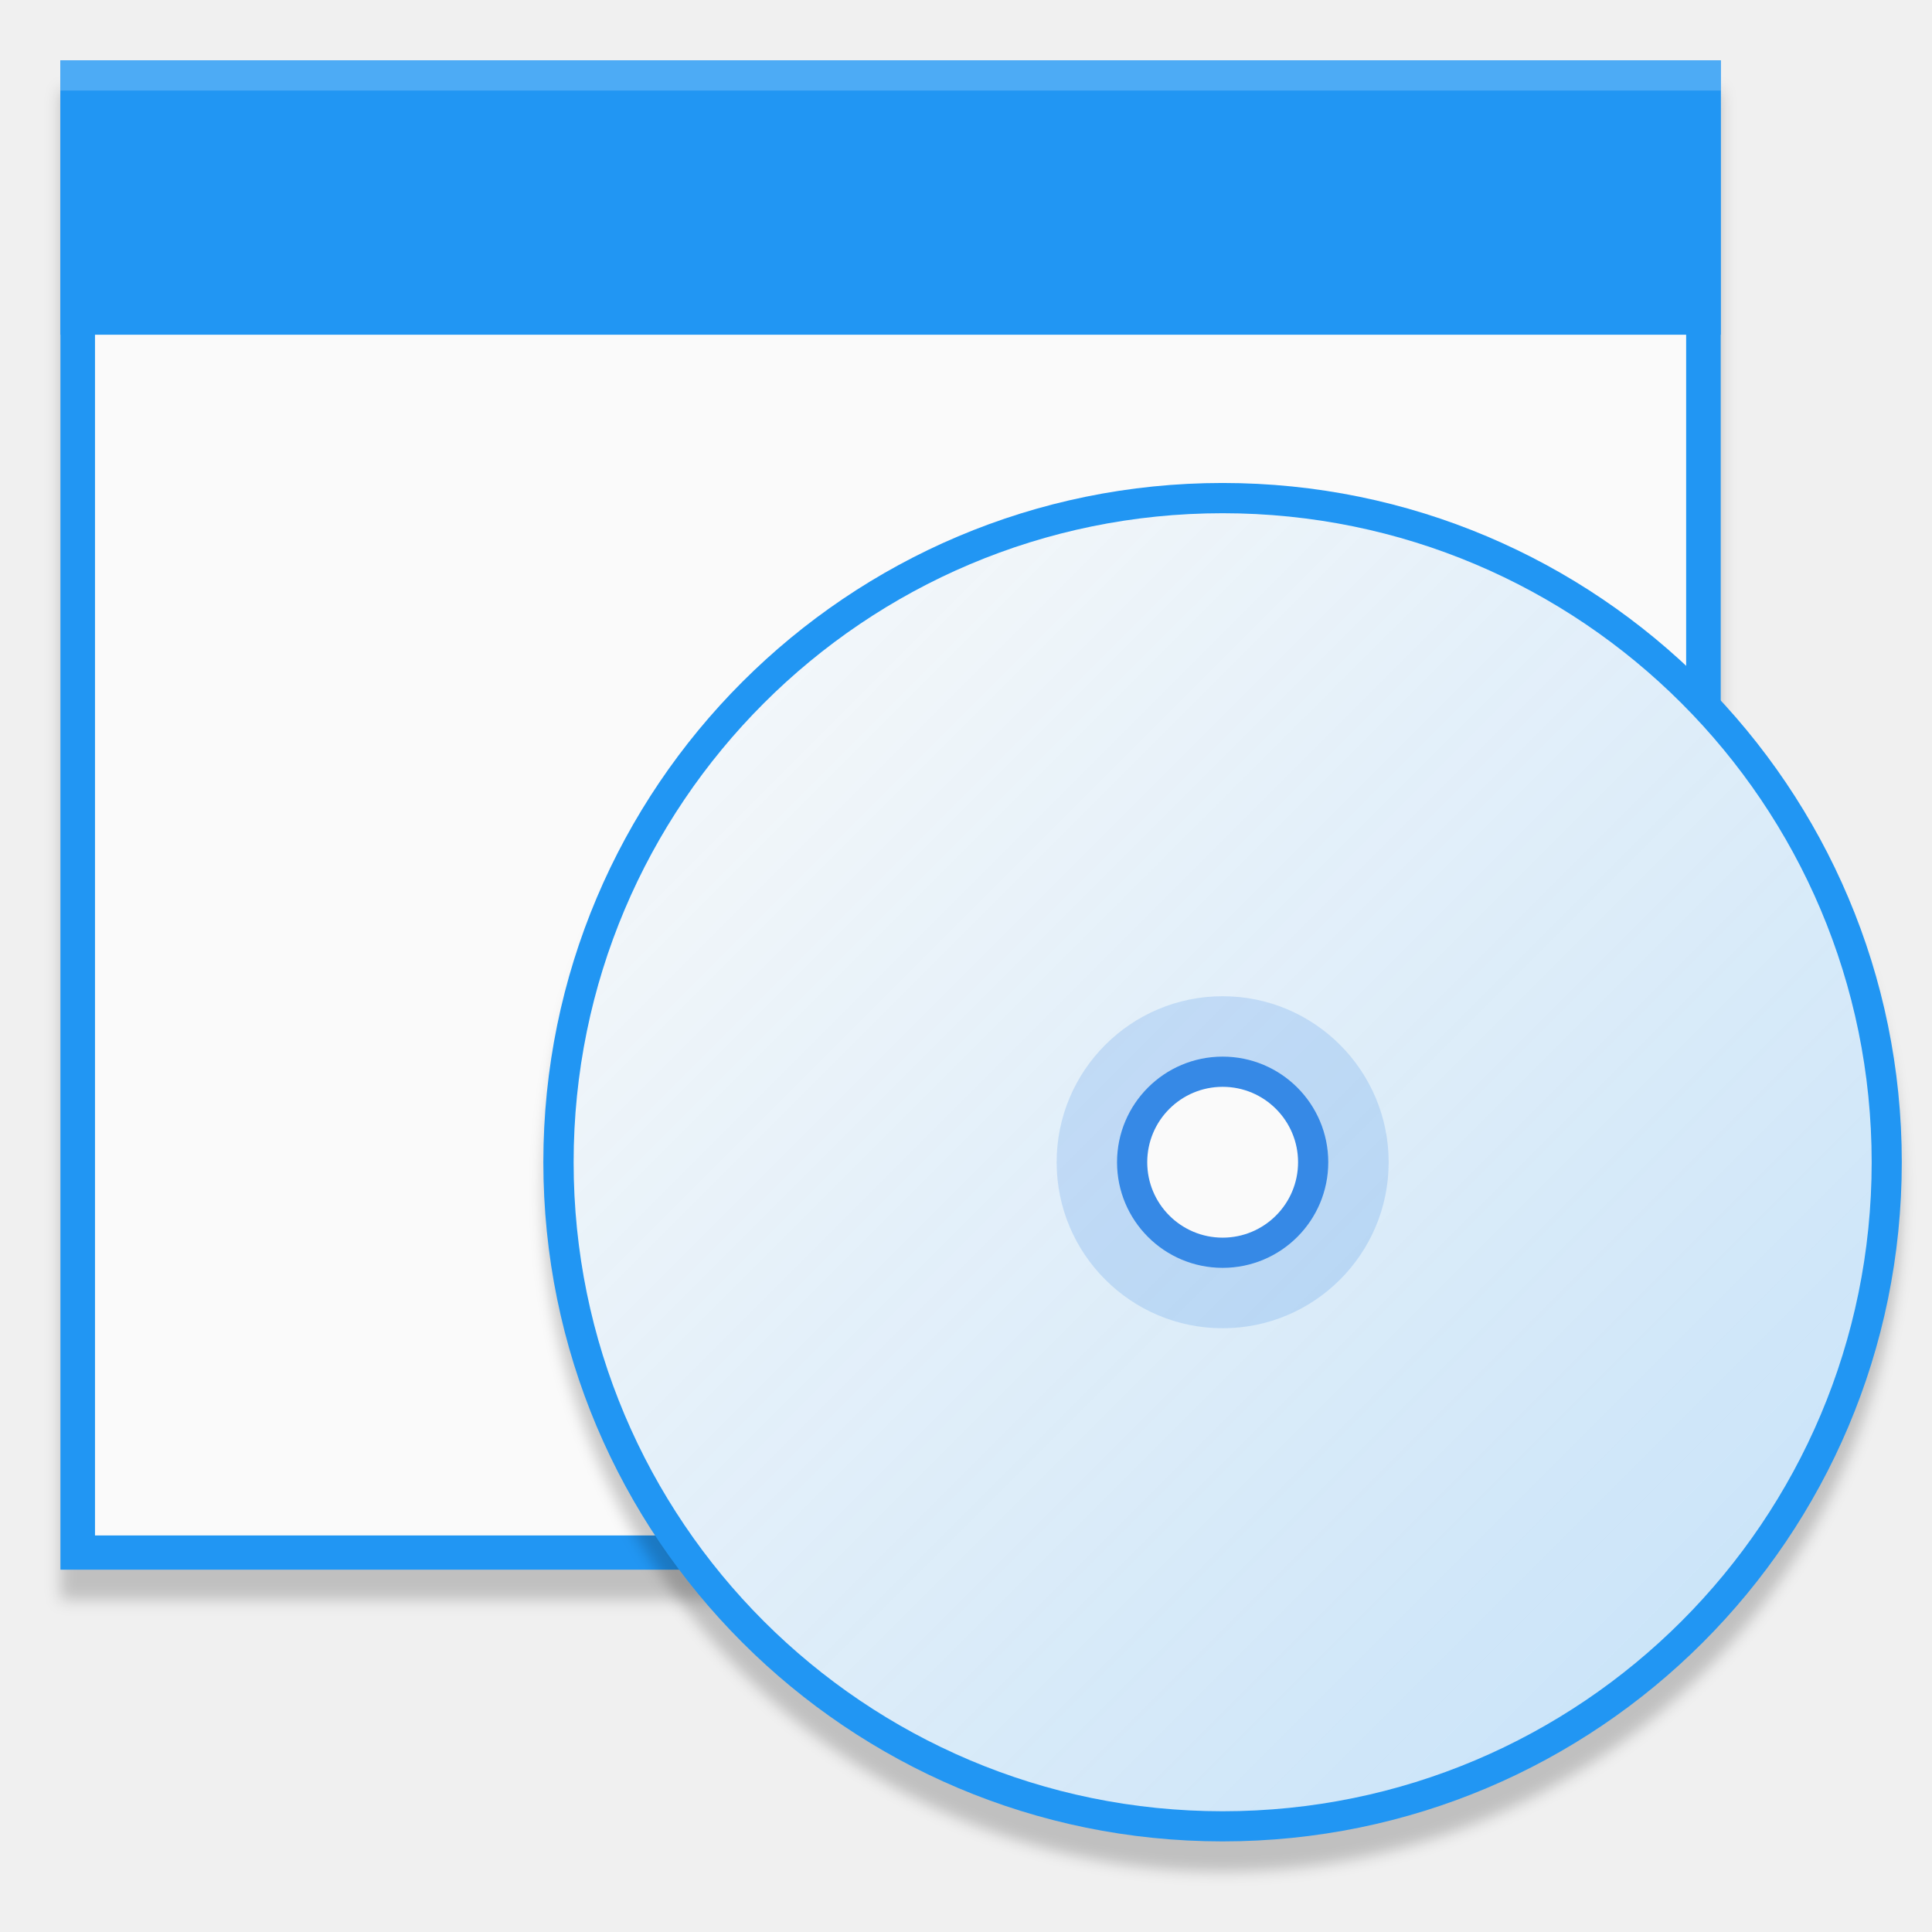
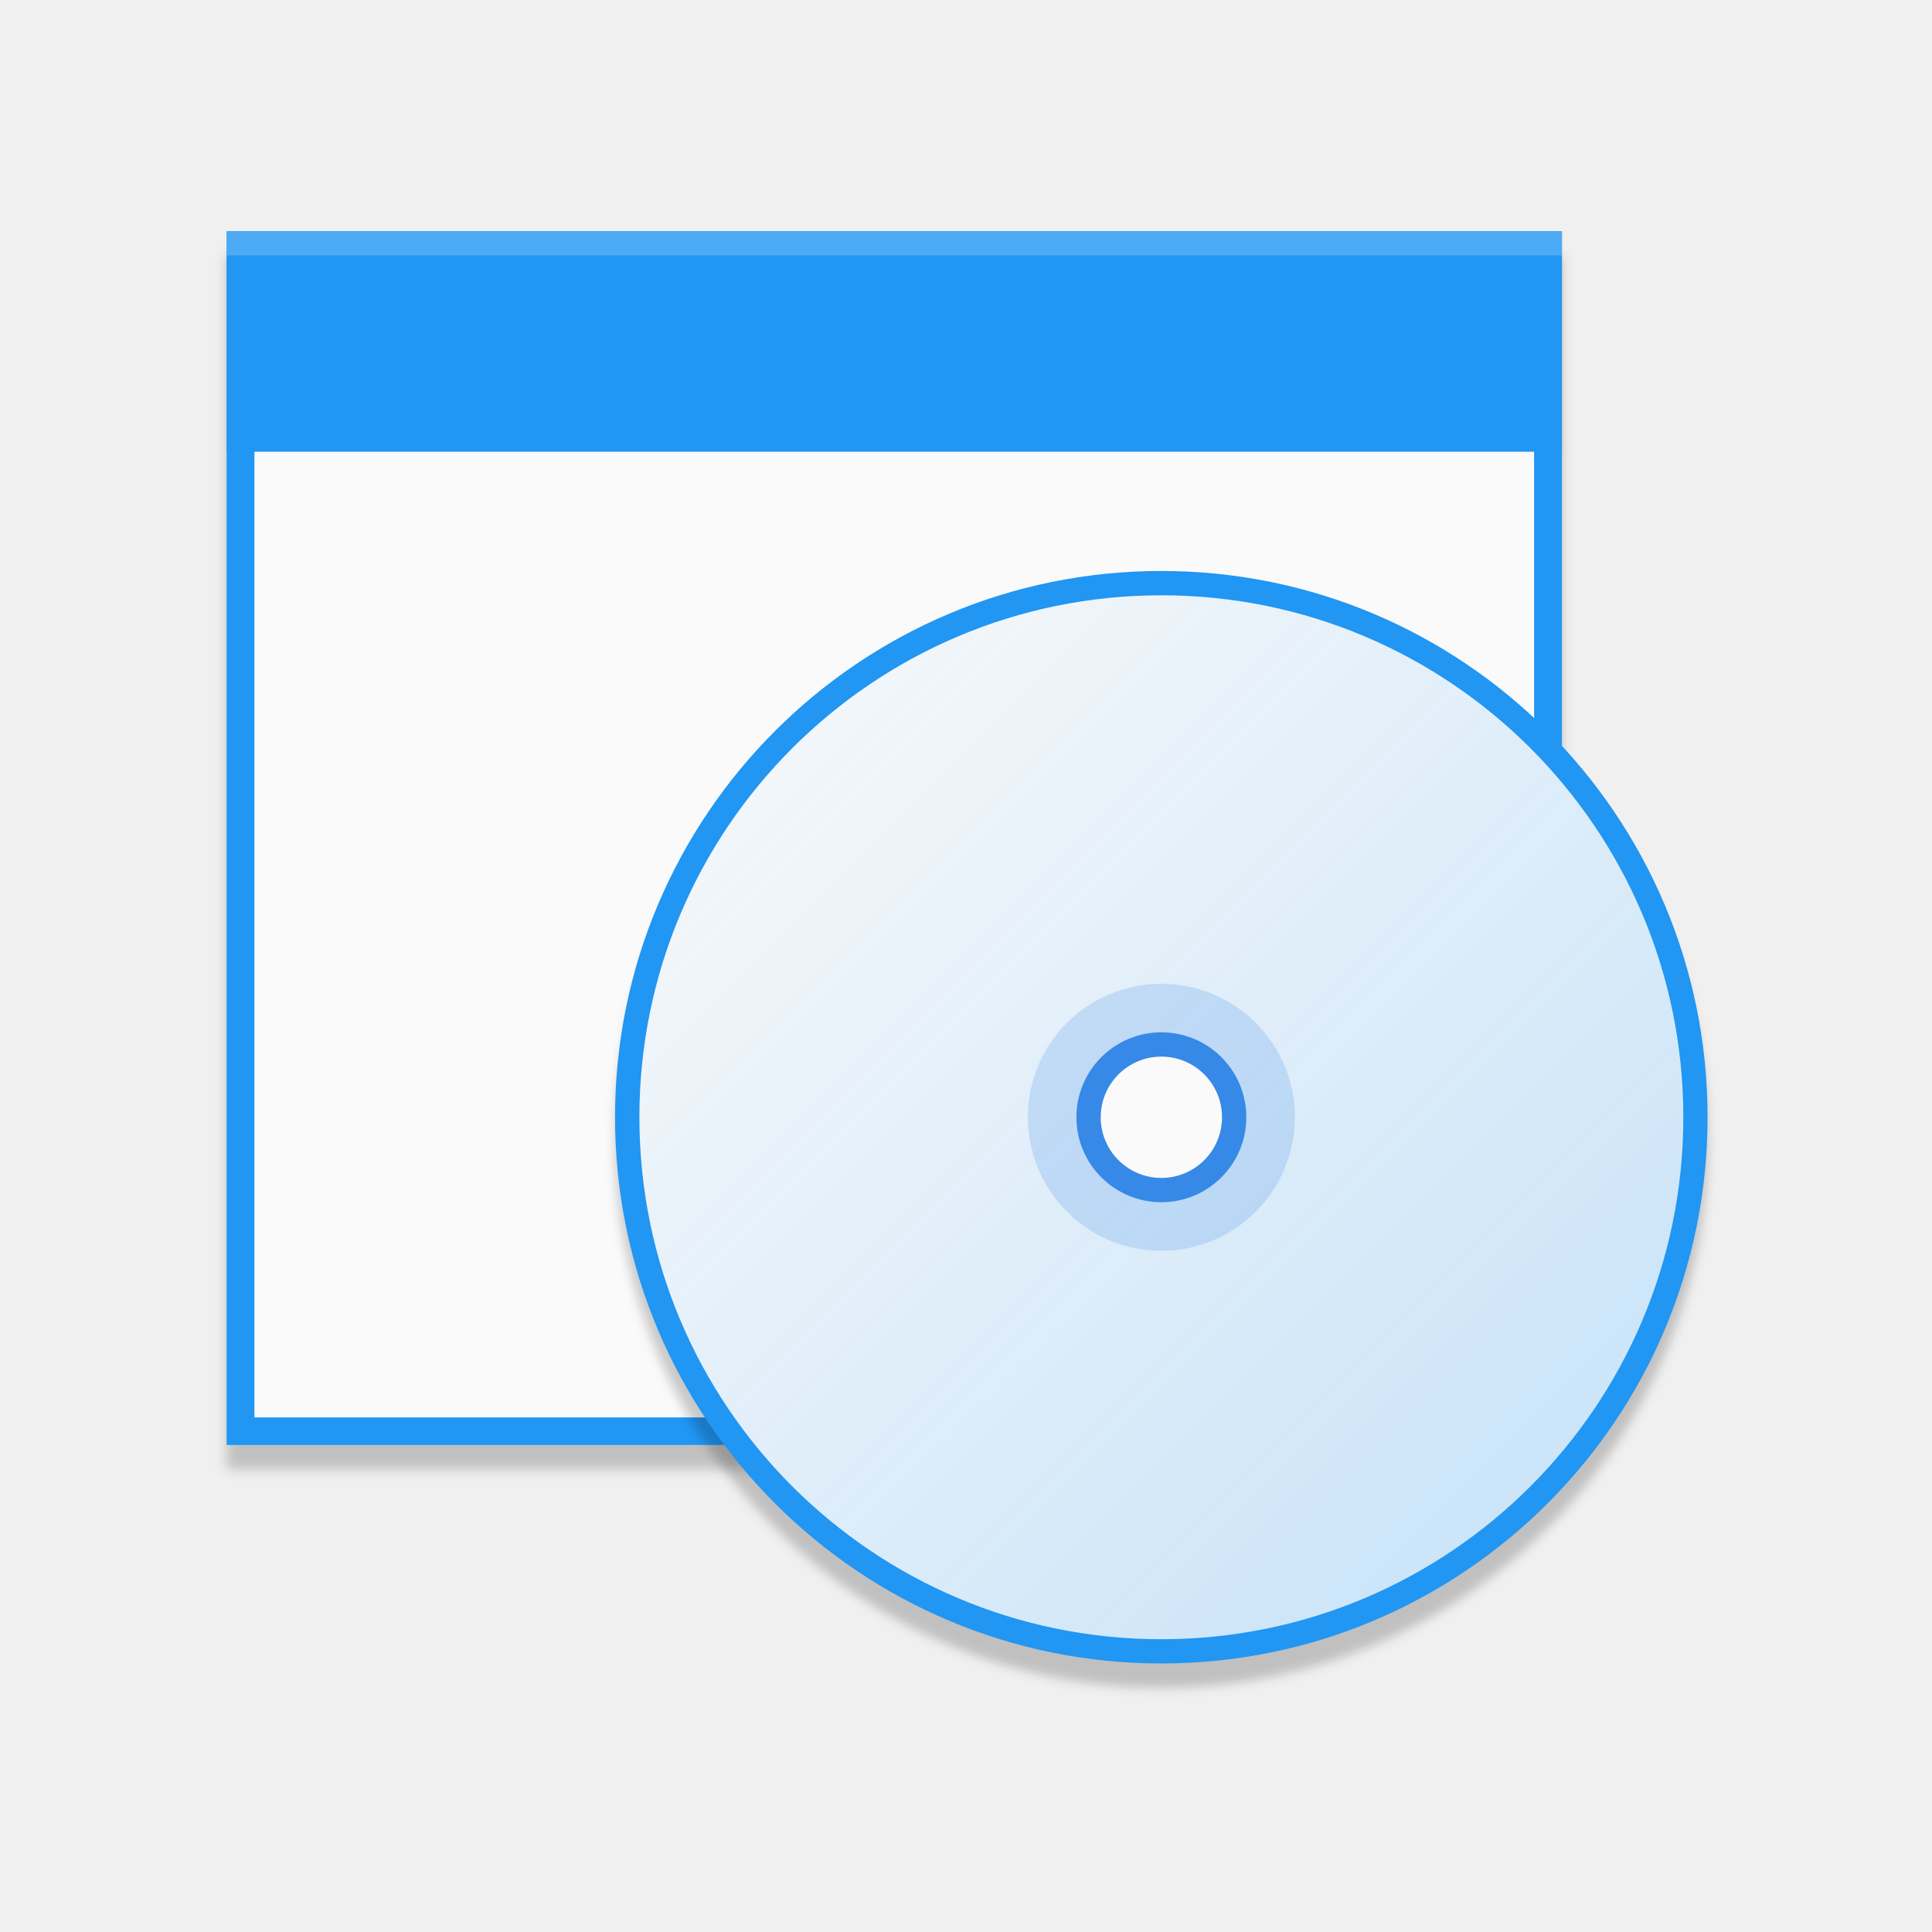
<svg xmlns="http://www.w3.org/2000/svg" xmlns:xlink="http://www.w3.org/1999/xlink" width="128" height="128" viewBox="0 0 33.867 33.867" version="1.1" id="svg8">
  <defs id="defs2">
    <linearGradient id="linearGradient5028">
      <stop style="stop-color:#fafafa;stop-opacity:1" offset="0" id="stop5024" />
      <stop style="stop-color:#fafafa;stop-opacity:0.75" offset="1" id="stop5026" />
    </linearGradient>
    <style type="text/css" id="current-color-scheme">
   .ColorScheme-Text { color:#5c616c; } .ColorScheme-Highlight { color:#5294e2; } .ColorScheme-ButtonBackground { color:#d3dae3; }
  </style>
    <style type="text/css" id="current-color-scheme-3">
   .ColorScheme-Text { color:#5c616c; } .ColorScheme-Highlight { color:#5294e2; } .ColorScheme-ButtonBackground { color:#d3dae3; }
  </style>
    <style type="text/css" id="style4492">
    .str0 {stroke:#4D4948;stroke-width:0.012}
    .str1 {stroke:#838281;stroke-width:0.229;stroke-linecap:round}
    .fil2 {fill:none}
    .fil0 {fill:#4D4948}
    .fil1 {fill:white;fill-rule:nonzero}
  </style>
    <style id="style4492-1" type="text/css">
    .str0 {stroke:#4D4948;stroke-width:0.222}
    .str1 {stroke:#00923F;stroke-width:0.887}
    .str2 {stroke:#E77817;stroke-width:0.887;stroke-linecap:round}
    .fil2 {fill:none}
    .fil0 {fill:#4D4948}
    .fil1 {fill:#B6DDC7}
  </style>
    <style id="current-color-scheme-6" type="text/css">
   .ColorScheme-Text { color:#5c616c; } .ColorScheme-Highlight { color:#5294e2; } .ColorScheme-ButtonBackground { color:#d3dae3; }
  </style>
    <style id="current-color-scheme-0" type="text/css">
   .ColorScheme-Text { color:#5c616c; } .ColorScheme-Highlight { color:#5294e2; } .ColorScheme-ButtonBackground { color:#d3dae3; }
  </style>
    <style id="current-color-scheme-3-6" type="text/css">
   .ColorScheme-Text { color:#5c616c; } .ColorScheme-Highlight { color:#5294e2; } .ColorScheme-ButtonBackground { color:#d3dae3; }
  </style>
    <style id="style4492-15" type="text/css">
    .str0 {stroke:#4D4948;stroke-width:0.012}
    .str1 {stroke:#838281;stroke-width:0.229;stroke-linecap:round}
    .fil2 {fill:none}
    .fil0 {fill:#4D4948}
    .fil1 {fill:white;fill-rule:nonzero}
  </style>
    <style type="text/css" id="style4492-1-54">
    .str0 {stroke:#4D4948;stroke-width:0.222}
    .str1 {stroke:#00923F;stroke-width:0.887}
    .str2 {stroke:#E77817;stroke-width:0.887;stroke-linecap:round}
    .fil2 {fill:none}
    .fil0 {fill:#4D4948}
    .fil1 {fill:#B6DDC7}
  </style>
    <style type="text/css" id="current-color-scheme-6-7">
   .ColorScheme-Text { color:#5c616c; } .ColorScheme-Highlight { color:#5294e2; } .ColorScheme-ButtonBackground { color:#d3dae3; }
  </style>
    <style id="current-color-scheme-67" type="text/css">
   .ColorScheme-Text { color:#5c616c; } .ColorScheme-Highlight { color:#5294e2; } .ColorScheme-ButtonBackground { color:#d3dae3; }
  </style>
    <style id="current-color-scheme-3-5" type="text/css">
   .ColorScheme-Text { color:#5c616c; } .ColorScheme-Highlight { color:#5294e2; } .ColorScheme-ButtonBackground { color:#d3dae3; }
  </style>
    <style id="style4492-3" type="text/css">
    .str0 {stroke:#4D4948;stroke-width:0.012}
    .str1 {stroke:#838281;stroke-width:0.229;stroke-linecap:round}
    .fil2 {fill:none}
    .fil0 {fill:#4D4948}
    .fil1 {fill:white;fill-rule:nonzero}
  </style>
    <style type="text/css" id="style4492-1-5">
    .str0 {stroke:#4D4948;stroke-width:0.222}
    .str1 {stroke:#00923F;stroke-width:0.887}
    .str2 {stroke:#E77817;stroke-width:0.887;stroke-linecap:round}
    .fil2 {fill:none}
    .fil0 {fill:#4D4948}
    .fil1 {fill:#B6DDC7}
  </style>
    <style type="text/css" id="current-color-scheme-6-6">
   .ColorScheme-Text { color:#5c616c; } .ColorScheme-Highlight { color:#5294e2; } .ColorScheme-ButtonBackground { color:#d3dae3; }
  </style>
    <linearGradient xlink:href="#linearGradient5028" id="linearGradient5030-3" x1="22.062" y1="284.301" x2="33.436" y2="295.676" gradientUnits="userSpaceOnUse" gradientTransform="matrix(0.7443111,0,0,0.7443196,-15.95731,76.19565)" />
    <style type="text/css" id="current-color-scheme-60">
   .ColorScheme-Text { color:#5c616c; } .ColorScheme-Highlight { color:#5294e2; } .ColorScheme-ButtonBackground { color:#d3dae3; }
  </style>
    <style type="text/css" id="current-color-scheme-2">
   .ColorScheme-Text { color:#5c616c; } .ColorScheme-Highlight { color:#5294e2; } .ColorScheme-ButtonBackground { color:#d3dae3; }
  </style>
    <filter style="color-interpolation-filters:sRGB" id="filter1303" x="-0.012" width="1.024" y="-0.012" height="1.024">
      <feGaussianBlur stdDeviation="0.06" id="feGaussianBlur1305" />
    </filter>
    <filter style="color-interpolation-filters:sRGB" id="filter1307" x="-0.011" width="1.023" y="-0.013" height="1.025">
      <feGaussianBlur stdDeviation="0.069" id="feGaussianBlur1309" />
    </filter>
  </defs>
  <g id="layer1" transform="translate(0,-263.1333)">
-     <rect style="opacity:0.2;fill:#000000;fill-opacity:1;stroke:none;stroke-width:0.304;stroke-opacity:1;filter:url(#filter1307)" id="rect4909-8-3" width="14.552" height="13.229" x="0.529" y="280.86" transform="matrix(2,0,0,2,0,-297)" />
-     <g id="g1266" transform="matrix(2,0,0,2,-57.12071,-280.1111)">
+     <rect style="opacity:0.2;fill:#000000;fill-opacity:1;stroke:none;stroke-width:0.304;stroke-opacity:1;filter:url(#filter1307)" id="rect4909-8-3" width="14.552" height="13.229" x="0.529" y="280.86" transform="matrix(1.608493,0,0,1.608493,3.121121,-184.152)" />
+     <g id="g1266" transform="matrix(1.608493,0,0,1.608493,-42.818,-170.5692)">
      <rect y="272.151" x="29.09" height="13.229" width="14.552" id="rect4909-8" style="opacity:1;fill:#2196f3;fill-opacity:1;stroke:none;stroke-width:0.304;stroke-opacity:1" />
      <rect y="272.452" x="29.393" height="12.628" width="13.946" id="rect4909-5-7" style="opacity:1;fill:#fafafa;fill-opacity:1;stroke:none;stroke-width:0.291;stroke-opacity:1" />
      <rect y="272.151" x="29.09" height="2.405" width="14.552" id="rect4907-9" style="opacity:1;fill:#2196f3;fill-opacity:1;stroke:none;stroke-width:0.326;stroke-opacity:1" />
      <rect y="272.151" x="29.09" height="0.265" width="14.552" id="rect4907-6" style="opacity:0.2;fill:#ffffff;fill-opacity:1;stroke:none;stroke-width:0.108;stroke-opacity:1" />
    </g>
-     <g id="layer9" style="display:inline" transform="matrix(0.5291667,0,0,0.5291667,-233.2295,346.3537)" />
-     <g id="layer1-3" style="display:inline" transform="matrix(0.5291667,0,0,0.5291667,-105.7003,19.85786)" />
-     <g id="layer14" style="display:inline" transform="matrix(0.5291667,0,0,0.5291667,-233.2295,346.3537)" />
-     <g id="layer15" style="display:inline" transform="matrix(0.5291667,0,0,0.5291667,-233.2295,346.3537)" />
-     <g id="g71291" style="display:inline" transform="matrix(0.5291667,0,0,0.5291667,-233.2295,346.3537)" />
-     <g id="layer2" style="display:inline" transform="matrix(0.5291667,0,0,0.5291667,-105.7003,99.23287)" />
-     <g id="layer12" style="display:inline" transform="matrix(0.5291667,0,0,0.5291667,-233.2295,346.3537)" />
-     <g id="layer9-6" style="display:inline" transform="matrix(0.5291667,0,0,0.5291667,-161.1205,343.0937)" />
-     <g id="layer1-7" style="display:inline" transform="matrix(0.5291667,0,0,0.5291667,-33.59121,16.59786)" />
-     <g id="layer14-5" style="display:inline" transform="matrix(0.5291667,0,0,0.5291667,-161.1205,343.0937)" />
-     <g id="layer15-3" style="display:inline" transform="matrix(0.5291667,0,0,0.5291667,-161.1205,343.0937)" />
-     <g id="g71291-5" style="display:inline" transform="matrix(0.5291667,0,0,0.5291667,-161.1205,343.0937)" />
-     <g id="layer2-6" style="display:inline" transform="matrix(0.5291667,0,0,0.5291667,-33.59121,95.97287)" />
-     <g id="layer12-2" style="display:inline" transform="matrix(0.5291667,0,0,0.5291667,-161.1205,343.0937)" />
-     <g transform="matrix(0.5291667,0,0,0.5291667,-259.3238,306.3195)" style="display:inline" id="layer9-61" />
-     <g transform="matrix(0.5291667,0,0,0.5291667,-131.7945,-20.17638)" style="display:inline" id="layer1-8" />
-     <g transform="matrix(0.5291667,0,0,0.5291667,-259.3238,306.3195)" style="display:inline" id="layer14-7" />
-     <g transform="matrix(0.5291667,0,0,0.5291667,-259.3238,306.3195)" style="display:inline" id="layer15-9" />
-     <g transform="matrix(0.5291667,0,0,0.5291667,-259.3238,306.3195)" style="display:inline" id="g71291-2" />
-     <g transform="matrix(0.5291667,0,0,0.5291667,-131.7945,59.19862)" style="display:inline" id="layer2-0" />
-     <g transform="matrix(0.5291667,0,0,0.5291667,-259.3238,306.3195)" style="display:inline" id="layer12-23" />
-     <g id="layer9-4" style="display:inline" transform="matrix(1.674151,0,0,1.674151,-598.9078,523.3864)" />
-     <g id="layer1-3-9" style="display:inline" transform="matrix(1.674151,0,0,1.674151,-195.437,-509.5649)" />
-     <g id="layer14-2" style="display:inline" transform="matrix(1.674151,0,0,1.674151,-598.9078,523.3864)" />
-     <g id="layer15-0" style="display:inline" transform="matrix(1.674151,0,0,1.674151,-598.9078,523.3864)" />
-     <g id="g71291-6" style="display:inline" transform="matrix(1.674151,0,0,1.674151,-598.9078,523.3864)" />
-     <g id="layer2-8" style="display:inline" transform="matrix(1.674151,0,0,1.674151,-195.437,-258.4422)" />
-     <g id="layer12-9" style="display:inline" transform="matrix(1.674151,0,0,1.674151,-598.9078,523.3864)" />
-     <g id="layer9-6-26" style="display:inline" transform="matrix(1.674151,0,0,1.674151,-370.7727,513.0726)" />
-     <g id="layer1-7-6" style="display:inline" transform="matrix(1.674151,0,0,1.674151,32.69804,-519.8787)" />
-     <g id="layer14-5-4" style="display:inline" transform="matrix(1.674151,0,0,1.674151,-370.7727,513.0726)" />
-     <g id="layer15-3-9" style="display:inline" transform="matrix(1.674151,0,0,1.674151,-370.7727,513.0726)" />
-     <g id="g71291-5-5" style="display:inline" transform="matrix(1.674151,0,0,1.674151,-370.7727,513.0726)" />
-     <g id="layer2-6-0" style="display:inline" transform="matrix(1.674151,0,0,1.674151,32.69804,-268.756)" />
-     <g id="layer12-2-4" style="display:inline" transform="matrix(1.674151,0,0,1.674151,-370.7727,513.0726)" />
-     <g transform="matrix(1.674151,0,0,1.674151,-681.4635,396.728)" style="display:inline" id="layer9-61-87" />
-     <g transform="matrix(1.674151,0,0,1.674151,-277.9928,-636.2232)" style="display:inline" id="layer1-8-1" />
-     <g transform="matrix(1.674151,0,0,1.674151,-681.4635,396.728)" style="display:inline" id="layer14-7-72" />
-     <g transform="matrix(1.674151,0,0,1.674151,-681.4635,396.728)" style="display:inline" id="layer15-9-7" />
-     <g transform="matrix(1.674151,0,0,1.674151,-681.4635,396.728)" style="display:inline" id="g71291-2-2" />
-     <g transform="matrix(1.674151,0,0,1.674151,-277.9928,-385.1005)" style="display:inline" id="layer2-0-2" />
-     <g transform="matrix(1.674151,0,0,1.674151,-681.4635,396.728)" style="display:inline" id="layer12-23-6" />
-     <g id="layer9-2" style="display:inline" transform="matrix(1.674151,0,0,1.674151,-211.2375,329.5514)" />
-     <g id="layer1-6" style="display:inline" transform="matrix(1.674151,0,0,1.674151,192.2332,-703.3999)" />
-     <g id="layer14-1" style="display:inline" transform="matrix(1.674151,0,0,1.674151,-211.2375,329.5514)" />
-     <g id="layer15-8" style="display:inline" transform="matrix(1.674151,0,0,1.674151,-211.2375,329.5514)" />
-     <g id="g71291-7" style="display:inline" transform="matrix(1.674151,0,0,1.674151,-211.2375,329.5514)" />
-     <g id="layer2-9" style="display:inline" transform="matrix(1.674151,0,0,1.674151,192.2332,-452.2772)" />
-     <g id="layer12-20" style="display:inline" transform="matrix(1.674151,0,0,1.674151,-211.2375,329.5514)" />
-     <g id="layer9-6-2" style="display:inline" transform="matrix(1.674151,0,0,1.674151,16.89754,319.2375)" />
-     <g id="layer1-7-3" style="display:inline" transform="matrix(1.674151,0,0,1.674151,420.3683,-713.7138)" />
-     <g id="layer14-5-7" style="display:inline" transform="matrix(1.674151,0,0,1.674151,16.89754,319.2375)" />
-     <g id="layer15-3-5" style="display:inline" transform="matrix(1.674151,0,0,1.674151,16.89754,319.2375)" />
-     <g id="g71291-5-9" style="display:inline" transform="matrix(1.674151,0,0,1.674151,16.89754,319.2375)" />
-     <g id="layer2-6-2" style="display:inline" transform="matrix(1.674151,0,0,1.674151,420.3683,-462.5911)" />
-     <g id="layer12-2-2" style="display:inline" transform="matrix(1.674151,0,0,1.674151,16.89754,319.2375)" />
-     <g transform="matrix(1.674151,0,0,1.674151,-293.7932,202.893)" style="display:inline" id="layer9-61-8" />
-     <g transform="matrix(1.674151,0,0,1.674151,109.6775,-830.0583)" style="display:inline" id="layer1-8-9" />
-     <g transform="matrix(1.674151,0,0,1.674151,-293.7932,202.893)" style="display:inline" id="layer14-7-7" />
-     <g transform="matrix(1.674151,0,0,1.674151,-293.7932,202.893)" style="display:inline" id="layer15-9-3" />
-     <g transform="matrix(1.674151,0,0,1.674151,-293.7932,202.893)" style="display:inline" id="g71291-2-6" />
-     <g transform="matrix(1.674151,0,0,1.674151,109.6775,-578.9356)" style="display:inline" id="layer2-0-1" />
-     <g transform="matrix(1.674151,0,0,1.674151,-293.7932,202.893)" style="display:inline" id="layer12-23-2" />
-     <circle style="opacity:0.2;fill:#000000;fill-opacity:1;stroke:none;stroke-width:0.339;stroke-opacity:1;filter:url(#filter1303)" id="path4969-6" cx="10.716" cy="290.518" r="5.953" transform="matrix(2,0,0,2,0,-297)" />
-     <g id="g1164" transform="matrix(2.687049,0,0,2.687018,60.35019,-497.1052)">
+     <g id="layer9" style="display:inline" transform="matrix(0.4255804,0,0,0.4255804,-184.4529,333.2629)" />
+     <g id="layer1-3" style="display:inline" transform="matrix(0.4255804,0,0,0.4255804,-81.88795,70.67978)" />
+     <g id="layer14" style="display:inline" transform="matrix(0.4255804,0,0,0.4255804,-184.4529,333.2629)" />
+     <g id="layer15" style="display:inline" transform="matrix(0.4255804,0,0,0.4255804,-184.4529,333.2629)" />
+     <g id="g71291" style="display:inline" transform="matrix(0.4255804,0,0,0.4255804,-184.4529,333.2629)" />
+     <g id="layer2" style="display:inline" transform="matrix(0.4255804,0,0,0.4255804,-81.88795,134.5168)" />
+     <g id="layer12" style="display:inline" transform="matrix(0.4255804,0,0,0.4255804,-184.4529,333.2629)" />
+     <g id="layer9-6" style="display:inline" transform="matrix(0.4255804,0,0,0.4255804,-126.4595,330.641)" />
+     <g id="layer1-7" style="display:inline" transform="matrix(0.4255804,0,0,0.4255804,-23.89449,68.05793)" />
+     <g id="layer14-5" style="display:inline" transform="matrix(0.4255804,0,0,0.4255804,-126.4595,330.641)" />
+     <g id="layer15-3" style="display:inline" transform="matrix(0.4255804,0,0,0.4255804,-126.4595,330.641)" />
+     <g id="g71291-5" style="display:inline" transform="matrix(0.4255804,0,0,0.4255804,-126.4595,330.641)" />
+     <g id="layer2-6" style="display:inline" transform="matrix(0.4255804,0,0,0.4255804,-23.89449,131.895)" />
+     <g id="layer12-2" style="display:inline" transform="matrix(0.4255804,0,0,0.4255804,-126.4595,330.641)" />
+     <g transform="matrix(0.4255804,0,0,0.4255804,-205.4391,301.0655)" style="display:inline" id="layer9-61" />
+     <g transform="matrix(0.4255804,0,0,0.4255804,-102.8742,38.48238)" style="display:inline" id="layer1-8" />
+     <g transform="matrix(0.4255804,0,0,0.4255804,-205.4391,301.0655)" style="display:inline" id="layer14-7" />
+     <g transform="matrix(0.4255804,0,0,0.4255804,-205.4391,301.0655)" style="display:inline" id="layer15-9" />
+     <g transform="matrix(0.4255804,0,0,0.4255804,-205.4391,301.0655)" style="display:inline" id="g71291-2" />
+     <g transform="matrix(0.4255804,0,0,0.4255804,-102.8742,102.3194)" style="display:inline" id="layer2-0" />
+     <g transform="matrix(0.4255804,0,0,0.4255804,-205.4391,301.0655)" style="display:inline" id="layer12-23" />
+     <g id="layer9-4" style="display:inline" transform="matrix(1.34643,0,0,1.34643,-478.5483,475.6408)" />
+     <g id="layer1-3-9" style="display:inline" transform="matrix(1.34643,0,0,1.34643,-154.0584,-355.1065)" />
+     <g id="layer14-2" style="display:inline" transform="matrix(1.34643,0,0,1.34643,-478.5483,475.6408)" />
+     <g id="layer15-0" style="display:inline" transform="matrix(1.34643,0,0,1.34643,-478.5483,475.6408)" />
+     <g id="g71291-6" style="display:inline" transform="matrix(1.34643,0,0,1.34643,-478.5483,475.6408)" />
+     <g id="layer2-8" style="display:inline" transform="matrix(1.34643,0,0,1.34643,-154.0584,-153.142)" />
+     <g id="layer12-9" style="display:inline" transform="matrix(1.34643,0,0,1.34643,-478.5483,475.6408)" />
+     <g id="layer9-6-26" style="display:inline" transform="matrix(1.34643,0,0,1.34643,-295.0715,467.3459)" />
+     <g id="layer1-7-6" style="display:inline" transform="matrix(1.34643,0,0,1.34643,29.4184,-363.4014)" />
+     <g id="layer14-5-4" style="display:inline" transform="matrix(1.34643,0,0,1.34643,-295.0715,467.3459)" />
+     <g id="layer15-3-9" style="display:inline" transform="matrix(1.34643,0,0,1.34643,-295.0715,467.3459)" />
+     <g id="g71291-5-5" style="display:inline" transform="matrix(1.34643,0,0,1.34643,-295.0715,467.3459)" />
+     <g id="layer2-6-0" style="display:inline" transform="matrix(1.34643,0,0,1.34643,29.4184,-161.4369)" />
+     <g id="layer12-2-4" style="display:inline" transform="matrix(1.34643,0,0,1.34643,-295.0715,467.3459)" />
+     <g transform="matrix(1.34643,0,0,1.34643,-544.9434,373.7763)" style="display:inline" id="layer9-61-87" />
+     <g transform="matrix(1.34643,0,0,1.34643,-220.4535,-456.971)" style="display:inline" id="layer1-8-1" />
+     <g transform="matrix(1.34643,0,0,1.34643,-544.9434,373.7763)" style="display:inline" id="layer14-7-72" />
+     <g transform="matrix(1.34643,0,0,1.34643,-544.9434,373.7763)" style="display:inline" id="layer15-9-7" />
+     <g transform="matrix(1.34643,0,0,1.34643,-544.9434,373.7763)" style="display:inline" id="g71291-2-2" />
+     <g transform="matrix(1.34643,0,0,1.34643,-220.4535,-255.0065)" style="display:inline" id="layer2-0-2" />
+     <g transform="matrix(1.34643,0,0,1.34643,-544.9434,373.7763)" style="display:inline" id="layer12-23-6" />
+     <g id="layer9-2" style="display:inline" transform="matrix(1.34643,0,0,1.34643,-166.7659,319.7496)" />
+     <g id="layer1-6" style="display:inline" transform="matrix(1.34643,0,0,1.34643,157.724,-510.9977)" />
+     <g id="layer14-1" style="display:inline" transform="matrix(1.34643,0,0,1.34643,-166.7659,319.7496)" />
+     <g id="layer15-8" style="display:inline" transform="matrix(1.34643,0,0,1.34643,-166.7659,319.7496)" />
+     <g id="g71291-7" style="display:inline" transform="matrix(1.34643,0,0,1.34643,-166.7659,319.7496)" />
+     <g id="layer2-9" style="display:inline" transform="matrix(1.34643,0,0,1.34643,157.724,-309.0332)" />
+     <g id="layer12-20" style="display:inline" transform="matrix(1.34643,0,0,1.34643,-166.7659,319.7496)" />
+     <g id="layer9-6-2" style="display:inline" transform="matrix(1.34643,0,0,1.34643,16.71091,311.4548)" />
+     <g id="layer1-7-3" style="display:inline" transform="matrix(1.34643,0,0,1.34643,341.2008,-519.2925)" />
+     <g id="layer14-5-7" style="display:inline" transform="matrix(1.34643,0,0,1.34643,16.71091,311.4548)" />
+     <g id="layer15-3-5" style="display:inline" transform="matrix(1.34643,0,0,1.34643,16.71091,311.4548)" />
+     <g id="g71291-5-9" style="display:inline" transform="matrix(1.34643,0,0,1.34643,16.71091,311.4548)" />
+     <g id="layer2-6-2" style="display:inline" transform="matrix(1.34643,0,0,1.34643,341.2008,-317.328)" />
+     <g id="layer12-2-2" style="display:inline" transform="matrix(1.34643,0,0,1.34643,16.71091,311.4548)" />
+     <g transform="matrix(1.34643,0,0,1.34643,-233.161,217.8851)" style="display:inline" id="layer9-61-8" />
+     <g transform="matrix(1.34643,0,0,1.34643,91.32887,-612.8622)" style="display:inline" id="layer1-8-9" />
+     <g transform="matrix(1.34643,0,0,1.34643,-233.161,217.8851)" style="display:inline" id="layer14-7-7" />
+     <g transform="matrix(1.34643,0,0,1.34643,-233.161,217.8851)" style="display:inline" id="layer15-9-3" />
+     <g transform="matrix(1.34643,0,0,1.34643,-233.161,217.8851)" style="display:inline" id="g71291-2-6" />
+     <g transform="matrix(1.34643,0,0,1.34643,91.32887,-410.8977)" style="display:inline" id="layer2-0-1" />
+     <g transform="matrix(1.34643,0,0,1.34643,-233.161,217.8851)" style="display:inline" id="layer12-23-2" />
+     <circle style="opacity:0.2;fill:#000000;fill-opacity:1;stroke:none;stroke-width:0.339;stroke-opacity:1;filter:url(#filter1303)" id="path4969-6" cx="10.716" cy="290.518" r="5.953" transform="matrix(1.608493,0,0,1.608493,3.121121,-184.152)" />
+     <g id="g1164" transform="matrix(2.161049,0,0,2.161024,51.65754,-345.0858)">
      <ellipse ry="4.431" rx="4.431" cy="290.512" cx="-14.484" id="path4969-9" style="opacity:1;fill:#2196f3;fill-opacity:1;stroke:none;stroke-width:0.252;stroke-opacity:1" />
      <g transform="translate(-19.17946,-1.527638)" id="g4700">
        <ellipse style="opacity:1;fill:url(#linearGradient5030-3);fill-opacity:1;stroke:none;stroke-width:0.241;stroke-opacity:1" id="path4969-2-1" cx="4.696" cy="292.04" rx="4.234" ry="4.234" />
        <ellipse style="opacity:0.2;fill:#3689e6;fill-opacity:1;stroke:none;stroke-width:0.062;stroke-opacity:1" id="path4969-2-7-0-9-2" cx="4.696" cy="292.04" rx="1.083" ry="1.083" />
        <ellipse style="opacity:1;fill:#3689e6;fill-opacity:1;stroke:none;stroke-width:0.039;stroke-opacity:1" id="path4969-2-7-7" cx="4.696" cy="292.04" rx="0.689" ry="0.689" />
        <ellipse style="opacity:1;fill:#fafafa;fill-opacity:1;stroke:none;stroke-width:0.028;stroke-opacity:1" id="path4969-2-7-0-0" cx="4.696" cy="292.04" rx="0.492" ry="0.492" />
      </g>
    </g>
  </g>
</svg>
